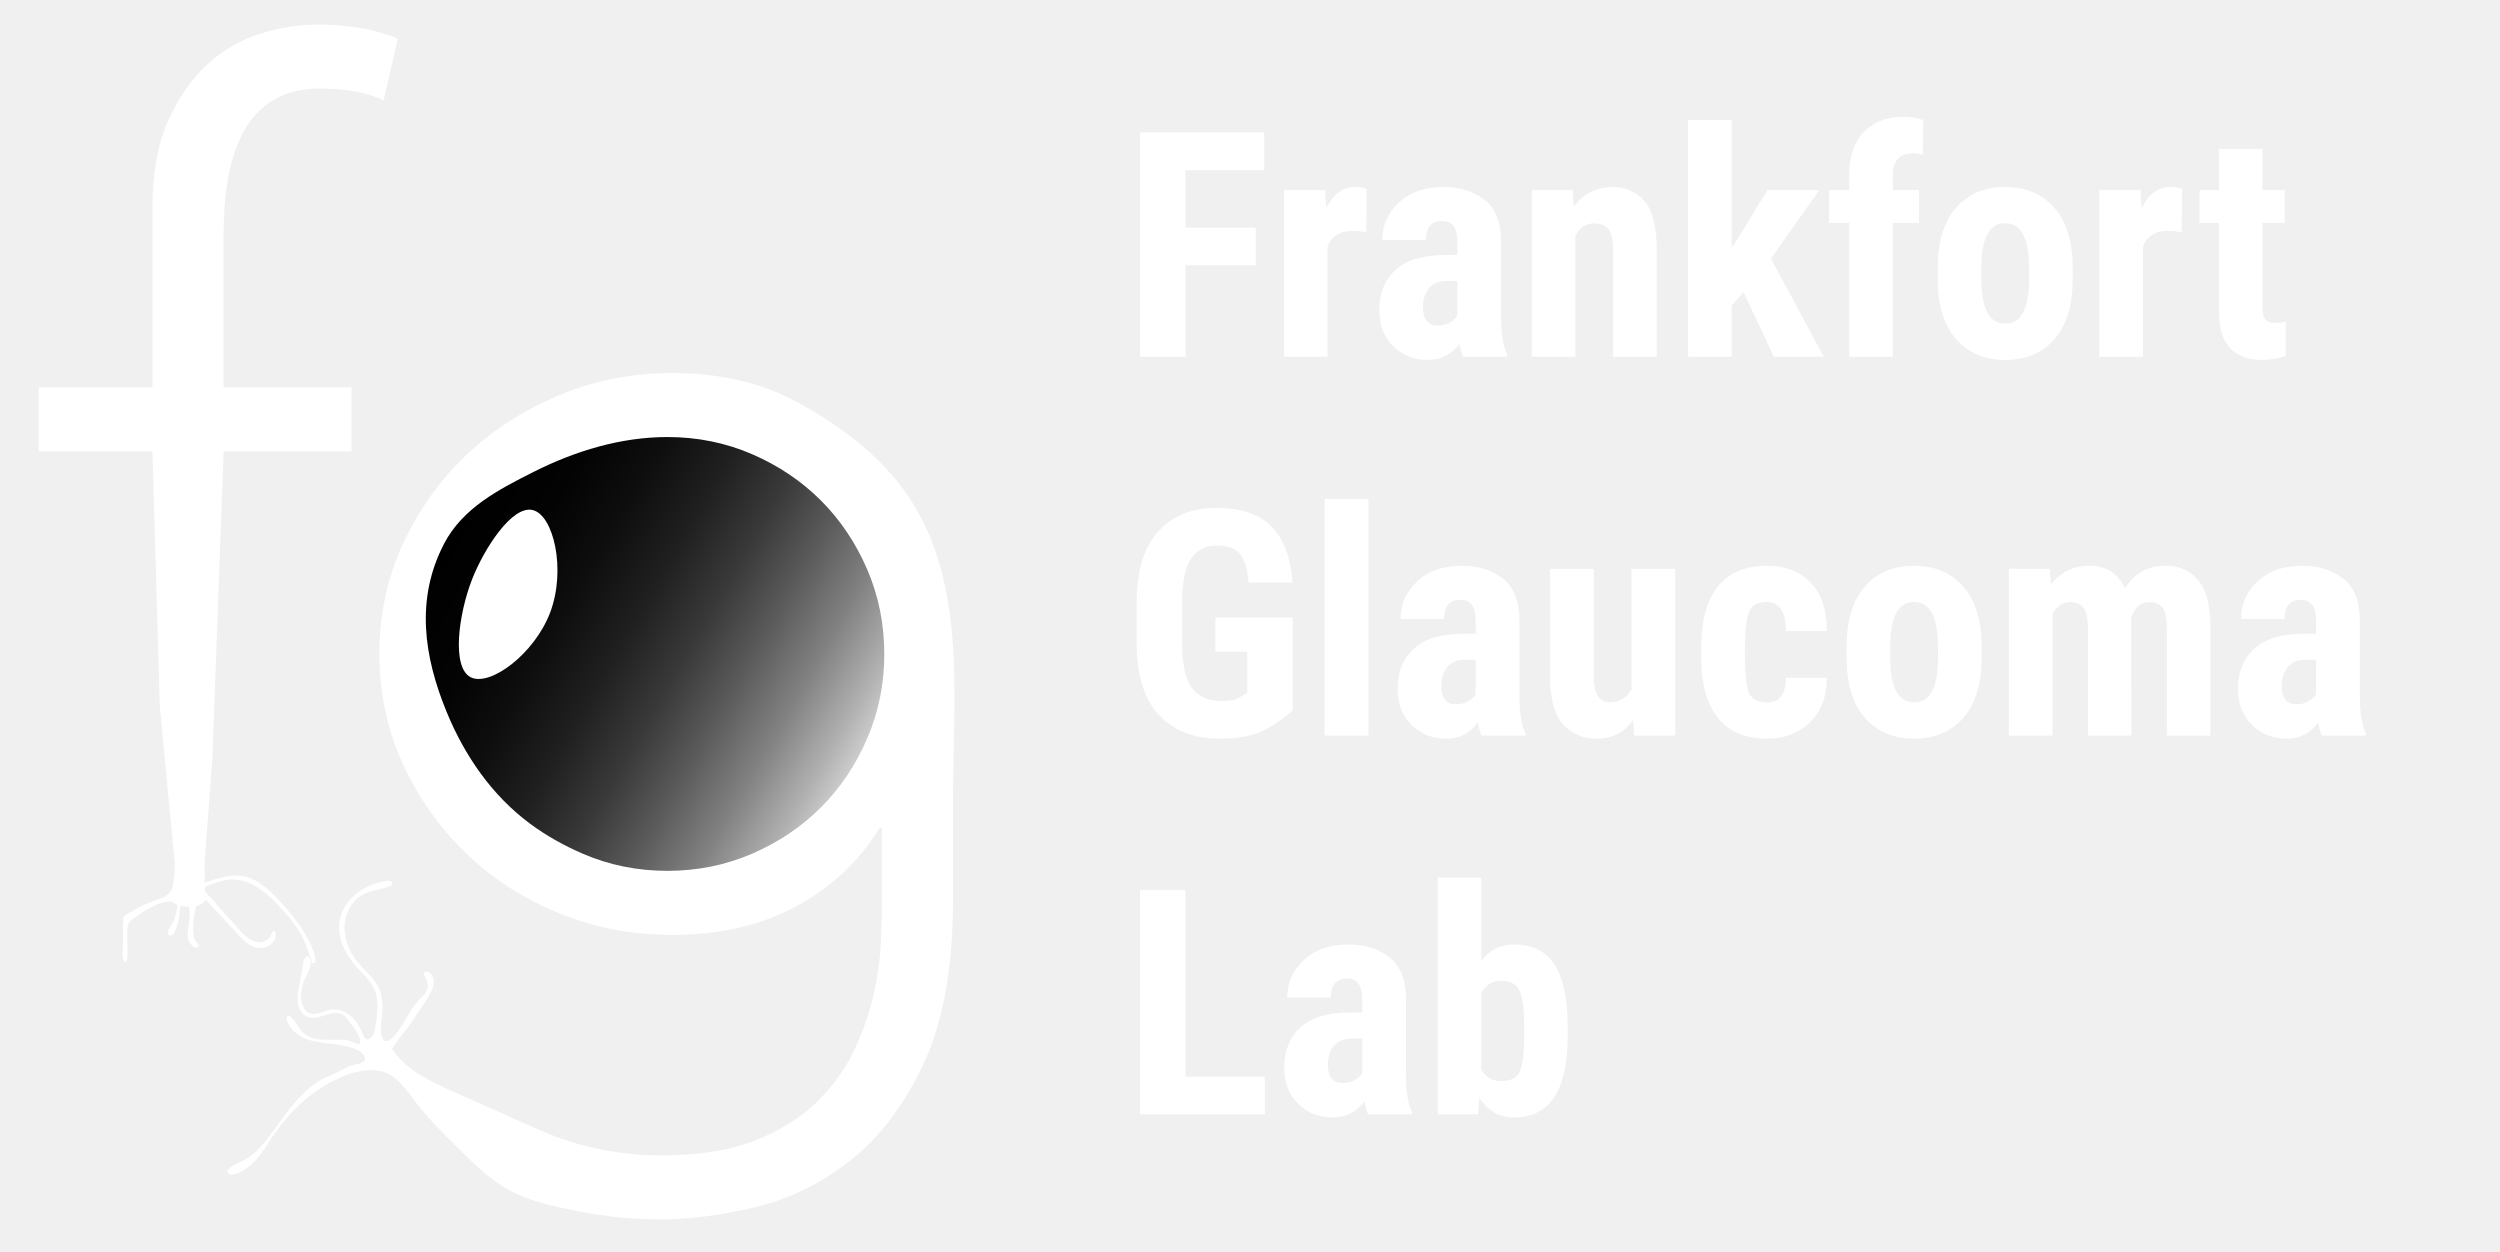
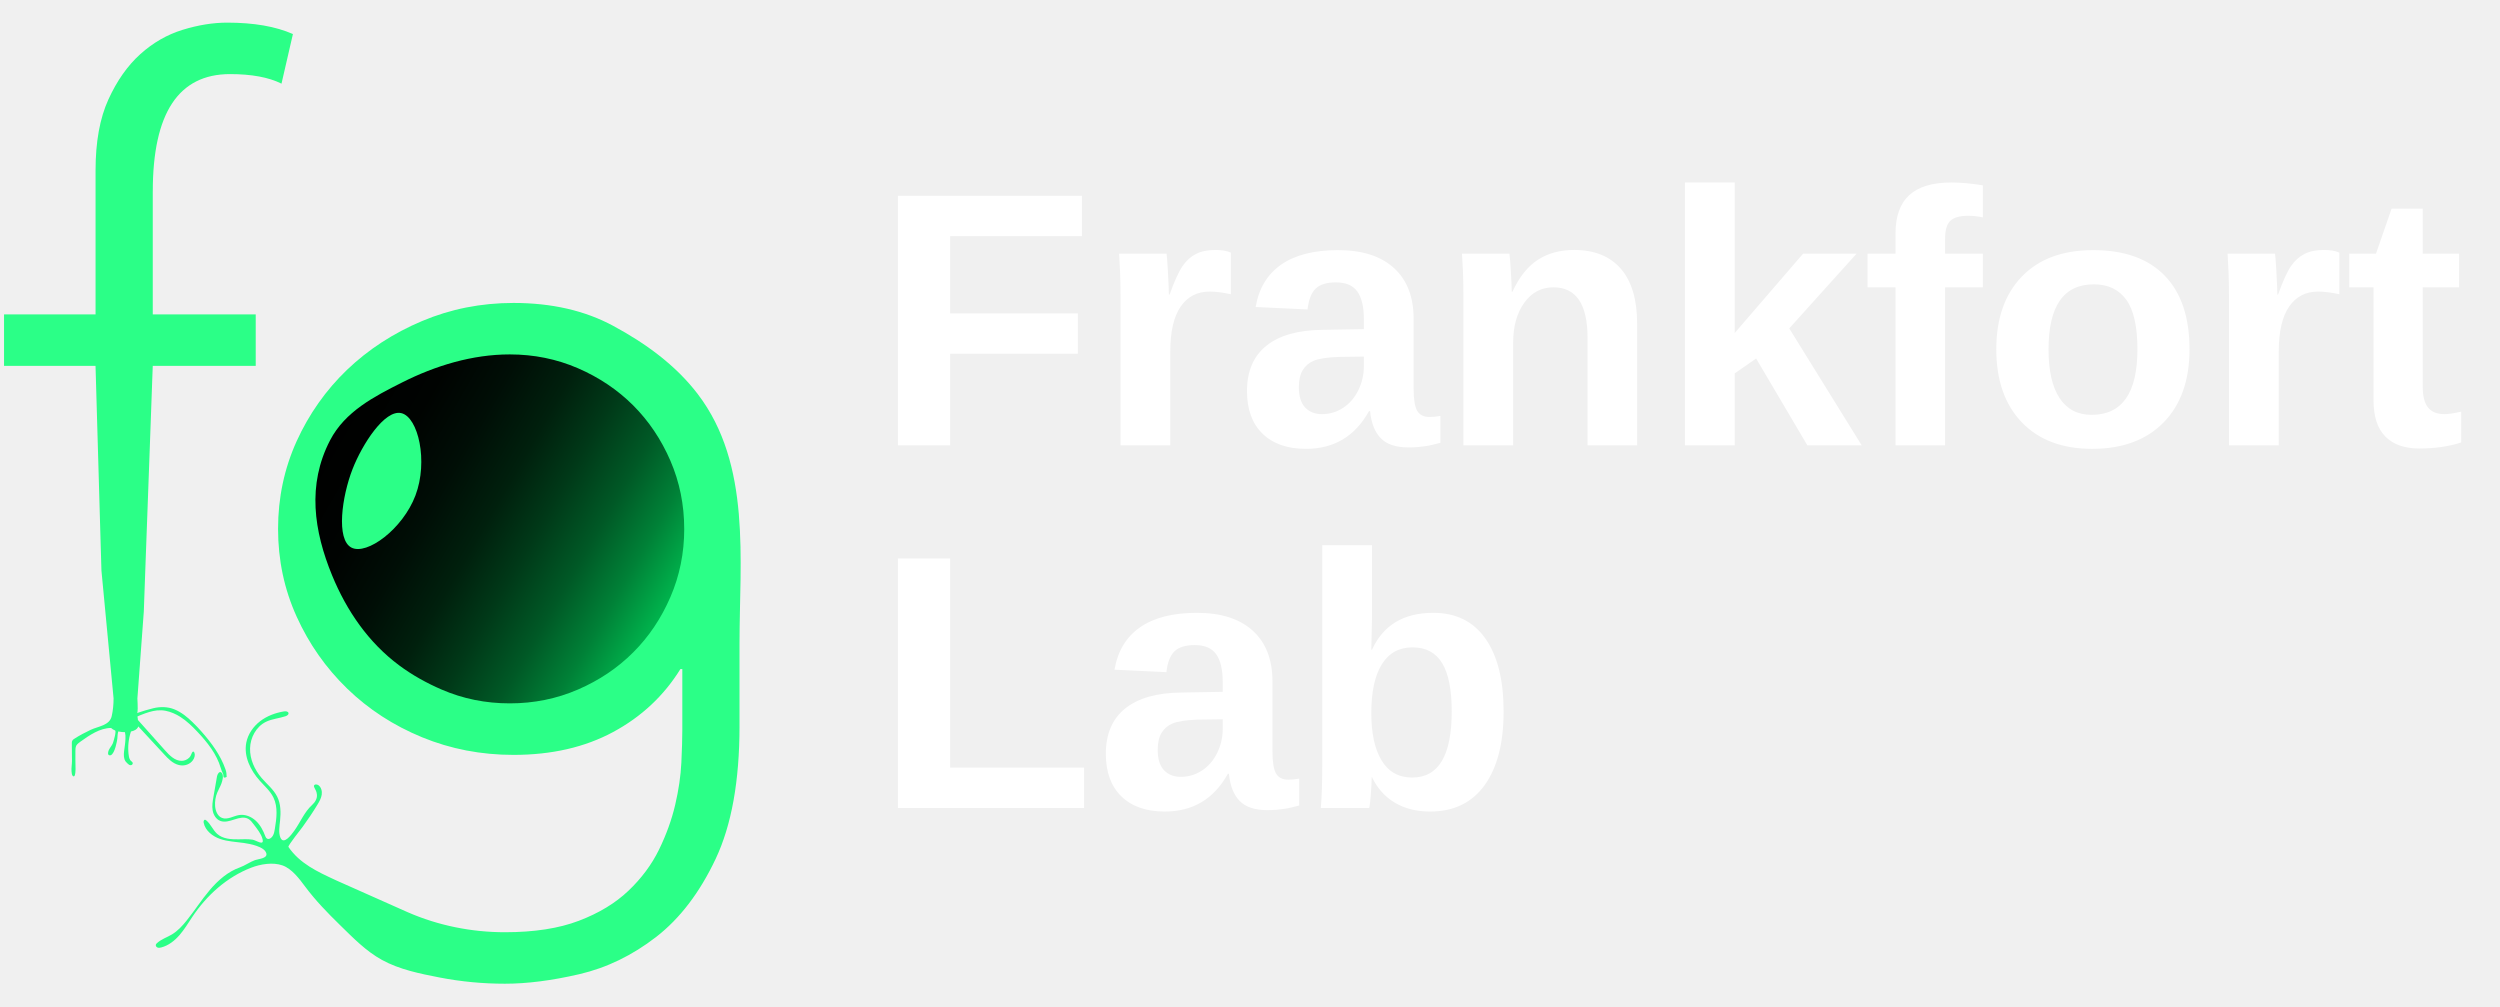
- <svg xmlns="http://www.w3.org/2000/svg" id="Layer_1" data-name="Layer 1" viewBox="0 0 1108.89 554.9">
+ <svg xmlns="http://www.w3.org/2000/svg" id="Layer_1" data-name="Layer 1" viewBox="0 0 1378.55 554.9">
  <defs>
    <style>
      .cls-1 {
-         letter-spacing: -.01em;
+         fill: #2bff87;
      }

-       .cls-2, .cls-3 {
+       .cls-2 {
        fill: #fff;
-       }
- 
-       .cls-4 {
-         letter-spacing: .02em;
+         font-family: Arial-BoldMT, Arial;
+         font-size: 200px;
+         font-weight: 700;
      }

      .cls-3 {
-         font-family: RobotoCondensed-Bold, 'Roboto Condensed';
-         font-size: 140px;
-         font-weight: 700;
-       }
- 
-       .cls-5 {
-         letter-spacing: -.01em;
-       }
- 
-       .cls-6 {
        fill: url(#linear-gradient);
      }
    </style>
-     <linearGradient id="linear-gradient" x1="200.47" y1="234.99" x2="379.31" y2="338.24" gradientUnits="userSpaceOnUse">
+     <linearGradient id="linear-gradient" x1="185.53" y1="236.57" x2="364.36" y2="339.82" gradientUnits="userSpaceOnUse">
      <stop offset="0" stop-color="#000" />
-       <stop offset=".16" stop-color="#030303" />
-       <stop offset=".3" stop-color="#0e0e0e" />
-       <stop offset=".44" stop-color="#202020" />
-       <stop offset=".57" stop-color="#393939" />
-       <stop offset=".69" stop-color="#595959" />
-       <stop offset=".82" stop-color="#818181" />
-       <stop offset=".94" stop-color="#b0b0b0" />
-       <stop offset="1" stop-color="#ccc" />
+       <stop offset=".17" stop-color="#000301" />
+       <stop offset=".32" stop-color="#000e06" />
+       <stop offset=".47" stop-color="#00200d" />
+       <stop offset=".6" stop-color="#003918" />
+       <stop offset=".74" stop-color="#005926" />
+       <stop offset=".87" stop-color="#008137" />
+       <stop offset=".99" stop-color="#00b04b" />
+       <stop offset="1" stop-color="#00b34d" />
    </linearGradient>
  </defs>
-   <path class="cls-2" d="M99.18,103.94v67.83h56.77v28.38h-56.77c-.08,2.1-.16,4.2-.24,6.3-.18,5.64-.4,11.31-.61,16.97-.29,8.25-.61,16.52-.9,24.77-.37,9.92-.72,19.82-1.09,29.74-.4,10.59-.77,21.2-1.17,31.79-.32,8.62-.61,17.24-.93,25.88l-3.54,47.99c.24,4.42.29,7.87-.21,8.03,2.98-1.04,6.01-1.97,9.07-2.69,3.78-.9,7.9-.85,11.54.64,3.8,1.52,7.13,4.26,10.03,7.08,1.7,1.62,3.3,3.35,4.87,5.11,5.48,6.2,10.53,13.01,13.25,20.83.53,1.46.65,2.67.68,4.24-2.49,1.25-1.48-.77-2.01-1.75-.53-.96-.93-2.1-1.25-3.16-2.24-7.71-7.42-14.21-12.93-20.03-2.87-3.03-5.9-5.99-9.44-8.22-2.42-1.52-5.16-2.74-8.03-3.3-1.62-.32-3.17-.35-4.74-.21-1.38.13-2.77.45-4.18.85-1.46.43-2.93.93-4.34,1.52-.21.08-2.29.88-2.29.98.11.61.24,1.25.27,1.92,4.97,5.61,10.03,11.2,15,16.81,2.47,2.77,5.45,5.8,9.18,5.72,1.54-.03,2.95-.64,4.04-1.68.82-.74,1.12-1.76,1.57-2.74.82-1.52,1.49-.21,1.57.96.08,1.44-.77,3.06-1.84,4.04-1.81,1.76-4.52,2.34-6.92,1.73-3.38-.8-5.96-3.48-8.3-6.06-4.71-5.03-9.42-10.19-14.1-15.24-.43,1.46-2.02,2.42-4.04,2.82-1.33,3.99-1.78,8.25-1.33,12.37.11,1.2.29,2.39.93,3.38.4.64,1.46,1.01,1.38,1.84,0,.05-.05.19-.08.32-.37.8-1.38.83-2.02.37-.66-.53-1.33-1.09-1.86-1.81-1.04-1.52-1.04-3.62-.82-5.48.27-2.34.69-4.58.77-6.92.08-1.2,0-2.5-.27-3.7-1.22,0-2.53-.13-3.67-.42-.43,1.3-.43,2.53-.53,3.91-.13,1.22-1.36,8.3-3.62,9.2-.27.11-.56.11-.88.03-1.06-.35-.53-2.23-.16-2.95.59-1.25,1.65-2.37,2.18-3.67.29-.72,2.1-6.7,1.22-7.05-.9-.37-1.65-.82-2.21-1.38-6.14.05-11.86,3.94-16.97,7.61-.85.64-1.76,1.3-2.24,2.18-.45.98-.45,2.08-.45,3.11-.03,3.33,0,6.6.08,9.87-.03.53-.03,3.67-.88,3.91-.16.05-.35,0-.56-.13-.64-.51-.72-1.92-.77-2.63-.16-1.89.24-3.78.24-5.69,0-.03-.08-9.55-.08-9.55,0-.56-.03-1.12.27-1.65.26-.56.8-.9,1.38-1.25,2.74-1.76,5.56-3.22,8.49-4.63,4.41-2.13,10.69-2.42,11.86-7.71.72-3.19,1.01-6.44,1.01-9.66v-.13l-6.68-70.41c-.29-10-.58-20.03-.88-30.06-.27-9.55-.56-19.1-.82-28.65-.24-8.27-.48-16.55-.72-24.82-.19-6.17-.35-12.37-.53-18.54-.11-3.3-.19-6.57-.29-9.87,0-.03-.03-.96-.03-.96H17.17v-28.38h50.46v-79.4c0-15.77,2.37-28.81,7.1-39.16,4.73-10.35,10.59-18.67,17.61-24.98,7-6.3,14.79-10.77,23.38-13.41,8.59-2.63,16.73-3.94,24.45-3.94,14.74,0,26.82,2.1,36.29,6.3l-6.3,27.35c-7.02-3.51-16.49-5.27-28.38-5.27-28.41,0-42.59,21.55-42.59,64.67" />
-   <path class="cls-2" d="M199.85,483.66c-9.8-4.54-19.64-9.08-25.86-18.22-.44-.65,7.13-10.1,7.83-11.08,2.91-4.06,5.75-8.18,8.3-12.47.99-1.66,1.95-3.39,2.23-5.3.28-1.91-.27-4.05-1.82-5.2-.81-.6-2.32-.6-2.47.39-.04.3.06.59.2.86.75,1.52,1.25,2.19,1.43,3.88.24,2.23-.95,4.2-2.61,5.72-4.42,4.04-6.41,9.43-9.89,14.29-1.65,2.31-5.84,7.95-7.62,3.78-1.17-2.75-.48-6.52-.19-9.4.45-4.46.44-9.15-1.62-13.25-2-3.99-5.66-6.85-8.56-10.25-3.88-4.54-6.51-10.35-6.37-16.32.14-5.97,3.38-12,8.74-14.63,3.36-1.65,7.23-1.91,10.79-3.09.83-.28,1.82-.87,1.66-1.74-.17-.96-1.5-1.08-2.47-.93-4.74.78-9.38,2.49-13.18,5.42-3.8,2.93-6.72,7.13-7.63,11.84-1.46,7.56,2.32,15.26,7.47,20.99,2.67,2.97,5.78,5.67,7.52,9.27,2.56,5.28,1.71,11.5.76,17.29-.2,1.23-.41,2.49-1.01,3.58-1.06,1.94-3.31,3.01-4.23.48-1.16-3.16-2.76-6.24-5.23-8.54-2.46-2.3-5.9-3.72-9.23-3.18-3.21.52-6.41,2.77-9.44,1.58-2.46-.96-3.58-3.84-3.79-6.47-.2-2.55.21-5.15,1.18-7.51.69-1.68,1.65-3.23,2.27-4.93.62-1.7,1.24-3.95.47-5.58-.13-.27-.48-.55-.74-.7-.95-.52-1.95,1.18-2.13,2.24-.66,3.79-1.32,7.59-1.98,11.38-.43,2.46-.85,4.97-.43,7.43s1.88,4.89,4.2,5.79c4.94,1.92,10.81-3.68,15.45-1.11,1.24.69,2.12,1.86,2.97,2.99,1.79,2.4,4.1,5.15,4.87,8.1,1.07,4.13-3.44.67-5.57.36-2.54-.37-5.12-.23-7.68-.18-4.14.07-8.67-.24-11.76-3.01-2.39-2.14-3.54-5.43-6.02-7.46-.19-.16-.41-.31-.66-.32-.71-.03-.9.98-.75,1.67.9,4.34,4.88,7.47,9.07,8.92,4.2,1.44,8.71,1.57,13.1,2.21,3.14.46,11.35,1.9,12.38,5.72.77,2.85-4.25,3.03-6.23,3.73-2.73.97-5.62,3.05-8.36,4.02-6.64,2.34-12.12,7.19-16.67,12.57-4.55,5.37-8.34,11.35-12.76,16.83-2.31,2.87-4.84,5.63-7.99,7.54-2.77,1.67-6,2.66-8.34,4.88-.25.23-.49.49-.58.82-.18.66.34,1.35.98,1.57.64.23,1.35.1,2.01-.07,3.97-1.03,7.35-3.69,10.05-6.79,2.69-3.1,4.8-6.65,7.08-10.06,7.9-11.84,18.97-21.93,32.52-27.15,5.12-1.97,11.87-3.11,17.19-1.24,5.19,1.82,9.35,7.45,12.49,11.67,5.8,7.78,12.27,14.41,19.19,21.18,7.17,7,14.29,14.38,23.16,19.26,9.72,5.35,21.06,7.61,31.84,9.71,11.74,2.27,23.74,3.42,36.01,3.42s25.94-1.76,41.01-5.26c15.07-3.51,29.18-10.34,42.32-20.5,13.14-10.17,24.09-24.54,32.86-43.11,8.76-18.58,13.14-42.94,13.14-73.08v-45.76c0-45.82,6.65-98.51-23.01-137.42-12.27-16.09-28.98-28.11-46.65-37.64-15.6-8.41-33.91-12.62-54.94-12.62-17.88,0-34.7,3.34-50.47,9.99-15.77,6.66-29.54,15.6-41.27,26.81-11.71,11.19-21.18,24.69-27.86,39.43-6.83,15.07-10.25,31.2-10.25,48.37s3.42,33.3,10.25,48.37c6.83,15.08,16.12,28.31,27.86,39.69,11.74,11.39,25.5,20.33,41.27,26.82,15.77,6.49,32.6,9.73,50.47,9.73,21.03,0,39.34-4.21,54.94-12.62,15.59-8.41,27.95-19.98,37.07-34.7h1.05v33.65c0,4.56-.18,10.52-.52,17.88-.35,7.36-1.5,15.16-3.42,23.39-1.93,8.23-4.91,16.47-8.94,24.71-4.03,8.23-9.64,15.77-16.83,22.61-7.19,6.84-16.3,12.36-27.34,16.56-11.04,4.21-24.63,6.31-40.75,6.31-18.39,0-36.77-3.67-53.63-11.04l-39.91-17.76Z" />
-   <path class="cls-6" d="M392.23,290.06c0-13.32-2.55-25.84-7.62-37.59-5.08-11.74-11.92-21.9-20.5-30.49-8.59-8.58-18.75-15.42-30.49-20.51-11.75-5.08-24.28-7.62-37.59-7.62-20.68,0-40.97,6.2-59.31,15.44-15.36,7.74-31.52,16-39.79,31.96-12.71,24.5-8.92,49.94,1.15,74.47,7.97,19.41,20.04,37.04,37.02,49.63,7.21,5.35,15.11,9.74,23.35,13.3,11.74,5.08,24.27,7.62,37.59,7.62s25.85-2.54,37.59-7.62c11.74-5.08,21.9-11.91,30.49-20.51,8.59-8.58,15.42-18.74,20.5-30.49,5.08-11.74,7.62-24.27,7.62-37.59" />
-   <path class="cls-2" d="M236.24,226.23c-9.18-2.14-21.59,17.24-26.9,30.88-5.87,15.07-9.18,38.79-.61,43.26,8.49,4.42,28.31-10.21,35.31-28.74,7.12-18.85,1.54-43.22-7.8-45.4Z" />
-   <text class="cls-3" transform="translate(497.65 158.27)">
-     <tspan class="cls-1" x="0" y="0">F</tspan>
-     <tspan class="cls-5" x="64.8" y="0">r</tspan>
-     <tspan x="109.17" y="0">ankfo</tspan>
-     <tspan class="cls-4" x="426.49" y="0">r</tspan>
-     <tspan x="476.33" y="0">t</tspan>
-     <tspan x="0" y="168">Glaucoma</tspan>
-     <tspan x="0" y="336">Lab</tspan>
+   <g id="Layer_2" data-name="Layer 2">
+     <path class="cls-1" d="M84.24,105.52v67.83h56.77v28.38h-56.77c-.08,2.1-.16,4.2-.24,6.3-.18,5.64-.4,11.31-.61,16.97-.29,8.25-.61,16.52-.9,24.77-.37,9.92-.72,19.82-1.09,29.74-.4,10.59-.77,21.2-1.17,31.79-.32,8.62-.61,17.24-.93,25.88l-3.54,47.99c.24,4.42.29,7.87-.21,8.03,2.98-1.04,6.01-1.97,9.07-2.69,3.78-.9,7.9-.85,11.54.64,3.8,1.52,7.13,4.26,10.03,7.08,1.7,1.62,3.3,3.35,4.87,5.11,5.48,6.2,10.53,13.01,13.25,20.83.53,1.46.65,2.67.68,4.24-2.49,1.25-1.48-.77-2.01-1.75-.53-.96-.93-2.1-1.25-3.16-2.24-7.71-7.42-14.21-12.93-20.03-2.87-3.03-5.9-5.99-9.44-8.22-2.42-1.52-5.16-2.74-8.03-3.3-1.62-.32-3.17-.35-4.74-.21-1.38.13-2.77.45-4.18.85-1.46.43-2.93.93-4.34,1.52-.21.08-2.29.88-2.29.98.11.61.24,1.25.27,1.92,4.97,5.61,10.03,11.2,15,16.81,2.47,2.77,5.45,5.8,9.18,5.72,1.54-.03,2.95-.64,4.04-1.68.82-.74,1.12-1.76,1.57-2.74.82-1.52,1.49-.21,1.57.96.08,1.44-.77,3.06-1.84,4.04-1.81,1.76-4.52,2.34-6.92,1.73-3.38-.8-5.96-3.48-8.3-6.06-4.71-5.03-9.42-10.19-14.1-15.24-.43,1.46-2.02,2.42-4.04,2.82-1.33,3.99-1.78,8.25-1.33,12.37.11,1.2.29,2.39.93,3.38.4.64,1.46,1.01,1.38,1.84,0,.05-.05.19-.08.32-.37.8-1.38.83-2.02.37-.66-.53-1.33-1.09-1.86-1.81-1.04-1.52-1.04-3.62-.82-5.48.27-2.34.69-4.58.77-6.92.08-1.2,0-2.5-.27-3.7-1.22,0-2.53-.13-3.67-.42-.43,1.3-.43,2.53-.53,3.91-.13,1.22-1.36,8.3-3.62,9.2-.27.11-.56.11-.88.03-1.06-.35-.53-2.23-.16-2.95.59-1.25,1.65-2.37,2.18-3.67.29-.72,2.1-6.7,1.22-7.05-.9-.37-1.65-.82-2.21-1.38-6.14.05-11.86,3.94-16.97,7.61-.85.64-1.76,1.3-2.24,2.18-.45.98-.45,2.08-.45,3.11-.03,3.33,0,6.6.08,9.87-.03.53-.03,3.67-.88,3.91-.16.05-.35,0-.56-.13-.64-.51-.72-1.92-.77-2.63-.16-1.89.24-3.78.24-5.69,0-.03-.08-9.55-.08-9.55,0-.56-.03-1.12.27-1.65.26-.56.8-.9,1.38-1.25,2.74-1.76,5.56-3.22,8.49-4.63,4.41-2.13,10.69-2.42,11.86-7.71.72-3.19,1.01-6.44,1.01-9.66v-.13l-6.68-70.41c-.29-10-.58-20.03-.88-30.06-.27-9.55-.56-19.1-.82-28.65-.24-8.27-.48-16.55-.72-24.82-.19-6.17-.35-12.37-.53-18.54-.11-3.3-.19-6.57-.29-9.87,0-.03-.03-.96-.03-.96H2.23v-28.38h50.46v-79.4c0-15.77,2.37-28.81,7.1-39.16,4.73-10.35,10.59-18.67,17.61-24.98,7-6.3,14.79-10.77,23.38-13.41,8.59-2.63,16.73-3.94,24.45-3.94,14.74,0,26.82,2.1,36.29,6.3l-6.3,27.35c-7.02-3.51-16.49-5.27-28.38-5.27-28.41,0-42.59,21.55-42.59,64.67" />
+     <path class="cls-1" d="M184.91,485.24c-9.8-4.54-19.64-9.08-25.86-18.22-.44-.65,7.13-10.1,7.83-11.08,2.91-4.06,5.75-8.18,8.3-12.47.99-1.66,1.95-3.39,2.23-5.3.28-1.91-.27-4.05-1.82-5.2-.81-.6-2.32-.6-2.47.39-.04.3.06.59.2.86.75,1.52,1.25,2.19,1.43,3.88.24,2.23-.95,4.2-2.61,5.72-4.42,4.04-6.41,9.43-9.89,14.29-1.65,2.31-5.84,7.95-7.62,3.78-1.17-2.75-.48-6.52-.19-9.4.45-4.46.44-9.15-1.62-13.25-2-3.99-5.66-6.85-8.56-10.25-3.88-4.54-6.51-10.35-6.37-16.32.14-5.97,3.38-12,8.74-14.63,3.36-1.65,7.23-1.91,10.79-3.09.83-.28,1.82-.87,1.66-1.74-.17-.96-1.5-1.08-2.47-.93-4.74.78-9.38,2.49-13.18,5.42-3.8,2.93-6.72,7.13-7.63,11.84-1.46,7.56,2.32,15.26,7.47,20.99,2.67,2.97,5.78,5.67,7.52,9.27,2.56,5.28,1.71,11.5.76,17.29-.2,1.23-.41,2.49-1.01,3.58-1.06,1.94-3.31,3.01-4.23.48-1.16-3.16-2.76-6.24-5.23-8.54-2.46-2.3-5.9-3.72-9.23-3.18-3.21.52-6.41,2.77-9.44,1.58-2.46-.96-3.58-3.84-3.79-6.47-.2-2.55.21-5.15,1.18-7.51.69-1.68,1.65-3.23,2.27-4.93.62-1.7,1.24-3.95.47-5.58-.13-.27-.48-.55-.74-.7-.95-.52-1.95,1.18-2.13,2.24-.66,3.79-1.32,7.59-1.98,11.38-.43,2.46-.85,4.97-.43,7.43s1.88,4.89,4.2,5.79c4.94,1.92,10.81-3.68,15.45-1.11,1.24.69,2.12,1.86,2.97,2.99,1.79,2.4,4.1,5.15,4.87,8.1,1.07,4.13-3.44.67-5.57.36-2.54-.37-5.12-.23-7.68-.18-4.14.07-8.67-.24-11.76-3.01-2.39-2.14-3.54-5.43-6.02-7.46-.19-.16-.41-.31-.66-.32-.71-.03-.9.98-.75,1.67.9,4.34,4.88,7.47,9.07,8.92,4.2,1.44,8.71,1.57,13.1,2.21,3.14.46,11.35,1.9,12.38,5.72.77,2.85-4.25,3.03-6.23,3.73-2.73.97-5.62,3.05-8.36,4.02-6.64,2.34-12.12,7.19-16.67,12.57-4.55,5.37-8.34,11.35-12.76,16.83-2.31,2.87-4.84,5.63-7.99,7.54-2.77,1.67-6,2.66-8.34,4.88-.25.23-.49.49-.58.82-.18.66.34,1.35.98,1.57.64.23,1.35.1,2.01-.07,3.97-1.03,7.35-3.69,10.05-6.79,2.69-3.1,4.8-6.65,7.08-10.06,7.9-11.84,18.97-21.93,32.52-27.15,5.12-1.97,11.87-3.11,17.19-1.24,5.19,1.82,9.35,7.45,12.49,11.67,5.8,7.78,12.27,14.41,19.19,21.18,7.17,7,14.29,14.38,23.16,19.26,9.72,5.35,21.06,7.61,31.84,9.71,11.74,2.27,23.74,3.42,36.01,3.42s25.94-1.76,41.01-5.26c15.07-3.51,29.18-10.34,42.32-20.5,13.14-10.17,24.09-24.54,32.86-43.11,8.76-18.58,13.14-42.94,13.14-73.08v-45.76c0-45.82,6.65-98.51-23.01-137.42-12.27-16.09-28.98-28.11-46.65-37.64-15.6-8.41-33.91-12.62-54.94-12.62-17.88,0-34.7,3.34-50.47,9.99-15.77,6.66-29.54,15.6-41.27,26.81-11.71,11.19-21.18,24.69-27.86,39.43-6.83,15.07-10.25,31.2-10.25,48.37s3.42,33.3,10.25,48.37c6.83,15.08,16.12,28.31,27.86,39.69,11.74,11.39,25.5,20.33,41.27,26.82,15.77,6.49,32.6,9.73,50.47,9.73,21.03,0,39.34-4.21,54.94-12.62,15.59-8.41,27.95-19.98,37.07-34.7h1.05v33.65c0,4.56-.18,10.52-.52,17.88-.35,7.36-1.5,15.16-3.42,23.39-1.93,8.23-4.91,16.47-8.94,24.71-4.03,8.23-9.64,15.77-16.83,22.61-7.19,6.84-16.3,12.36-27.34,16.56-11.04,4.21-24.63,6.31-40.75,6.31-18.39,0-36.77-3.67-53.63-11.04l-39.91-17.76Z" />
+     <path class="cls-3" d="M377.29,291.64c0-13.32-2.55-25.84-7.62-37.59-5.08-11.74-11.92-21.9-20.5-30.49-8.59-8.58-18.75-15.42-30.49-20.51-11.75-5.08-24.28-7.62-37.59-7.62-20.68,0-40.97,6.2-59.31,15.44-15.36,7.74-31.52,16-39.79,31.96-12.71,24.5-8.92,49.94,1.15,74.47,7.97,19.41,20.04,37.04,37.02,49.63,7.21,5.35,15.11,9.74,23.35,13.3,11.74,5.08,24.27,7.62,37.59,7.62s25.85-2.54,37.59-7.62c11.74-5.08,21.9-11.91,30.49-20.51,8.59-8.58,15.42-18.74,20.5-30.49,5.08-11.74,7.62-24.27,7.62-37.59" />
+     <path class="cls-1" d="M221.29,227.81c-9.18-2.14-21.59,17.24-26.9,30.88-5.87,15.07-9.18,38.79-.61,43.26,8.49,4.42,28.31-10.21,35.31-28.74,7.12-18.85,1.54-43.22-7.8-45.4Z" />
+   </g>
+   <text class="cls-2" transform="translate(481.75 245.55)">
+     <tspan x="0" y="0">Frankfort </tspan>
+     <tspan x="0" y="200">Lab</tspan>
  </text>
</svg>
